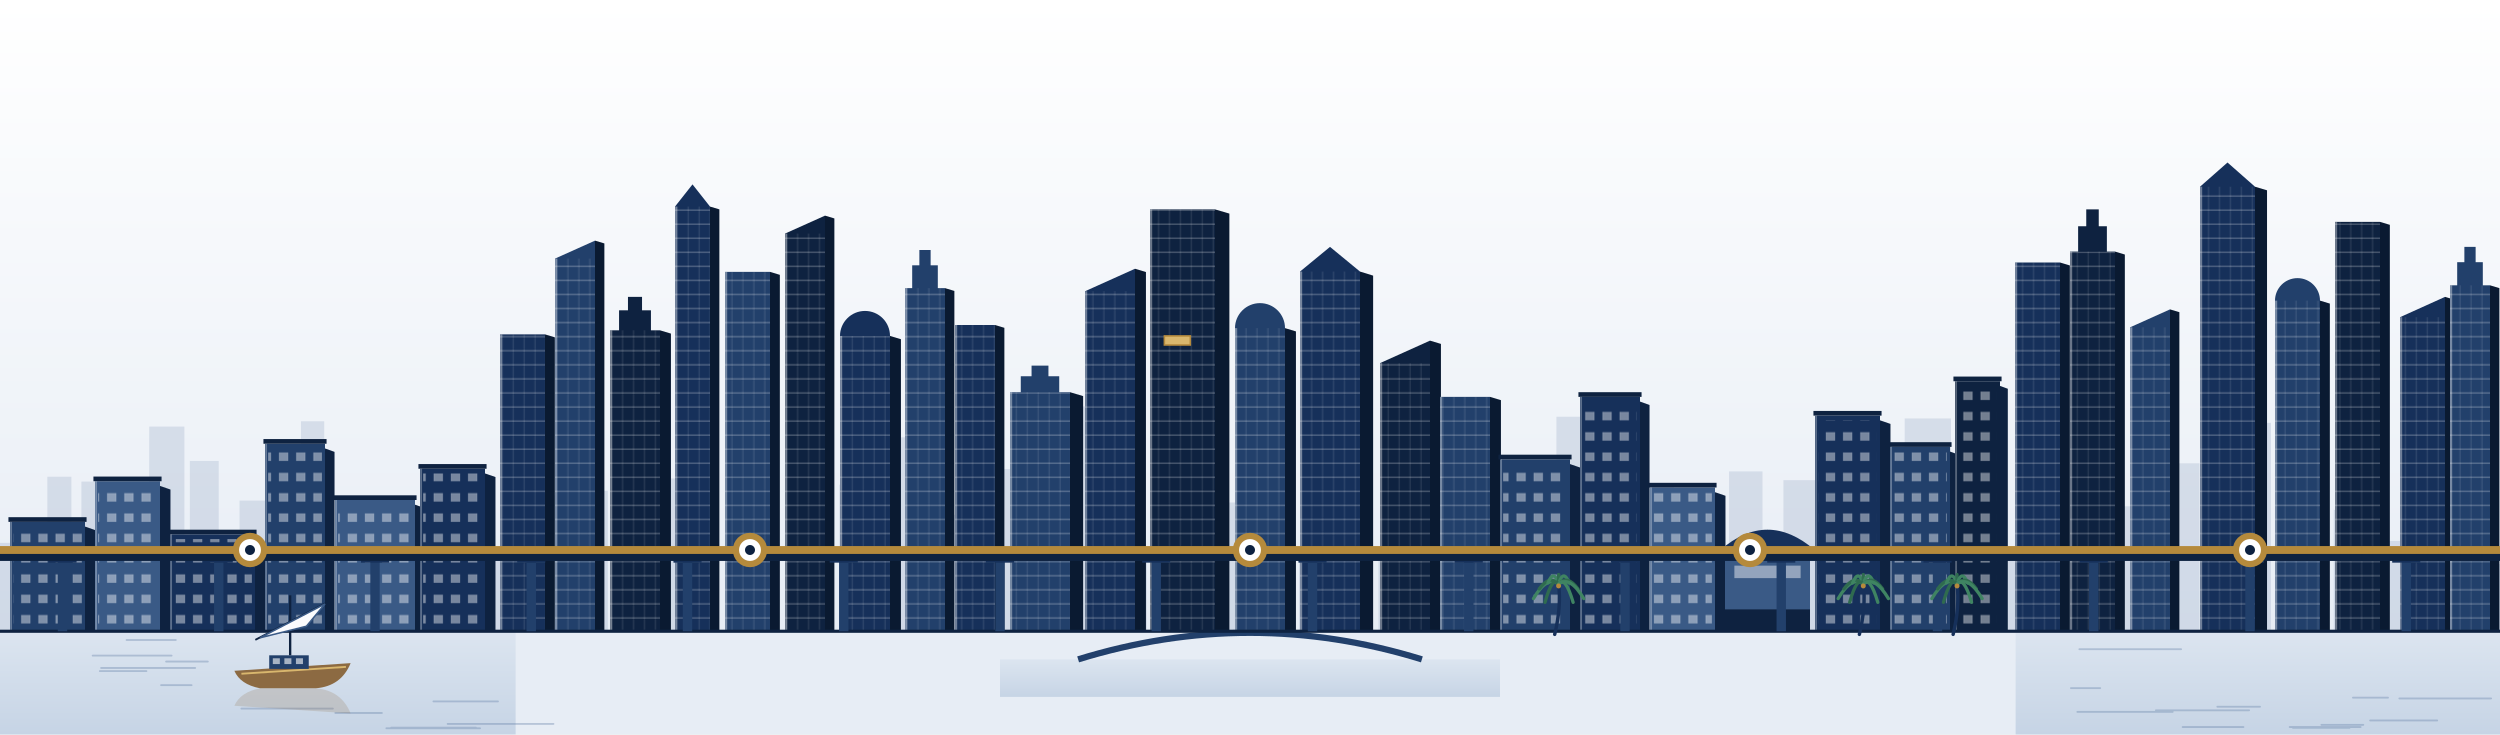
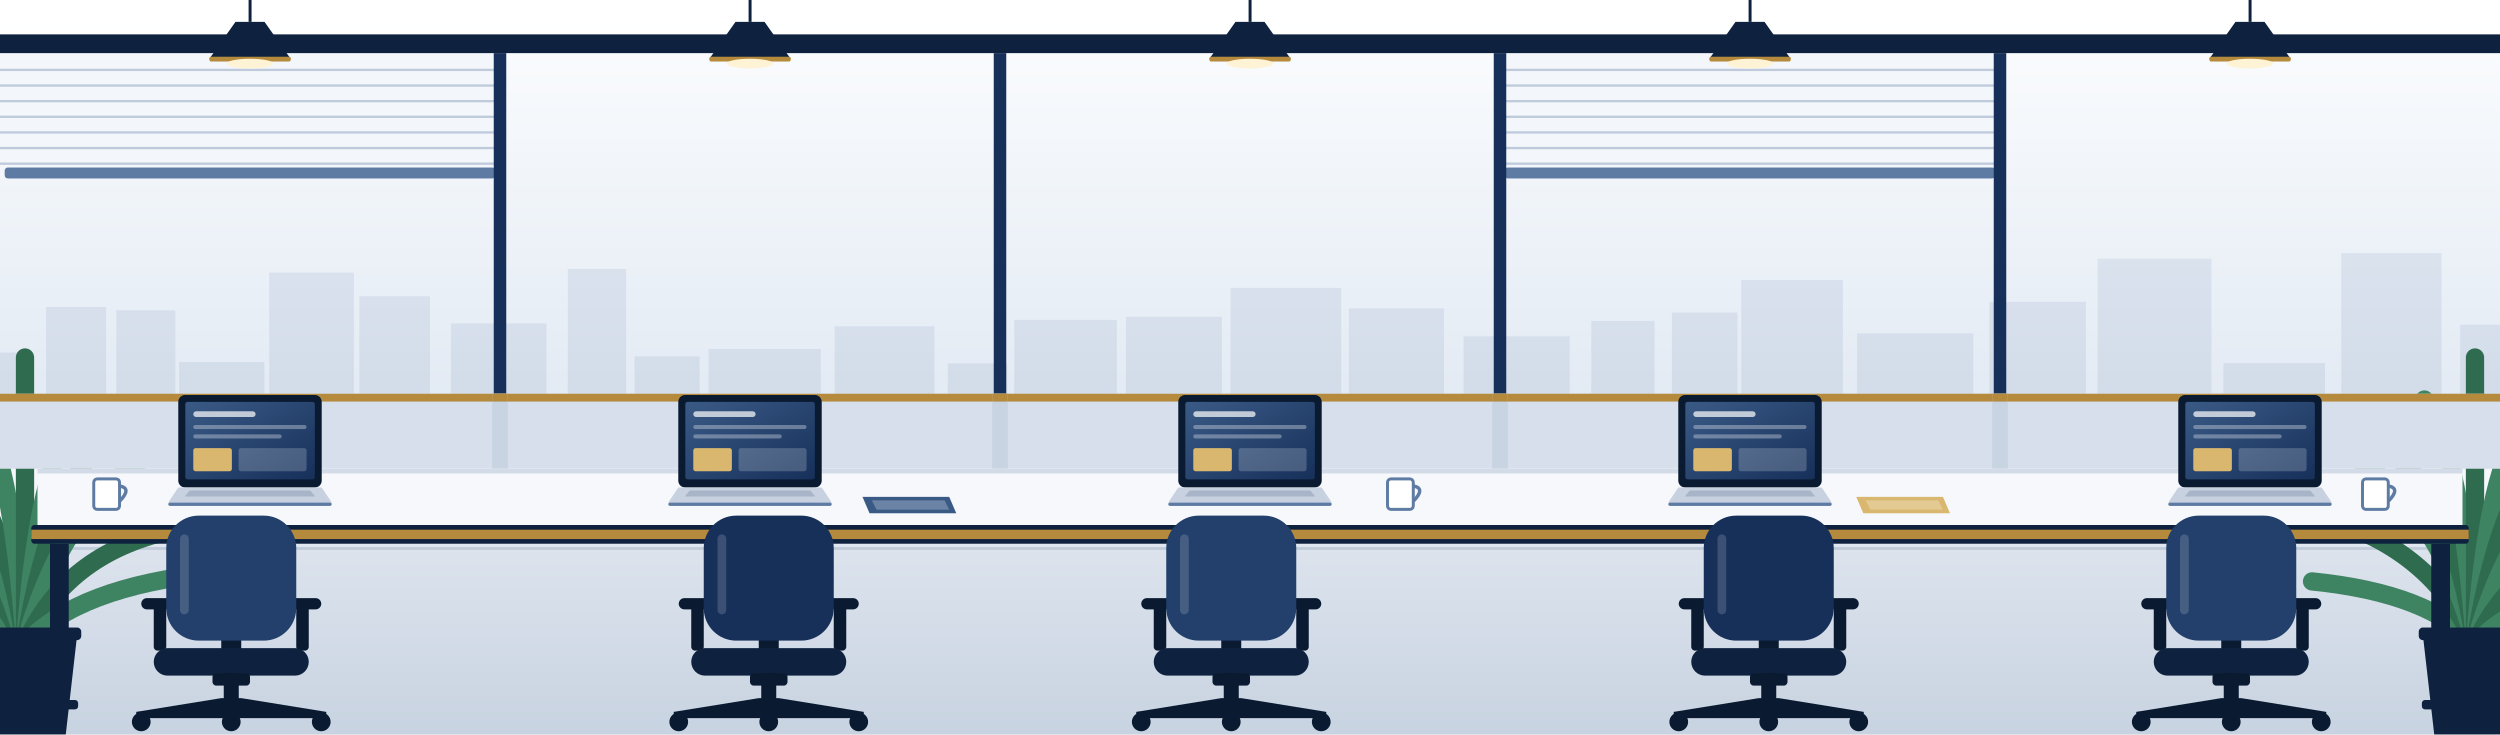
- <svg xmlns="http://www.w3.org/2000/svg" class="panorama" viewBox="0 0 1600 470" preserveAspectRatio="xMidYMax slice" aria-hidden="true" focusable="false">
+ <svg xmlns="http://www.w3.org/2000/svg" class="panorama" viewBox="0 0 1600 470" preserveAspectRatio="xMidYMax slice">
  <defs>
-     <linearGradient id="sky" x1="0" y1="0" x2="0" y2="1">
+     <linearGradient id="h-wall" x1="0" y1="0" x2="0" y2="1">
      <stop offset="0" stop-color="#FFFFFF" />
-       <stop offset="1" stop-color="#E7EDF5" />
-     </linearGradient>
-     <linearGradient id="water" x1="0" y1="0" x2="0" y2="1">
-       <stop offset="0" stop-color="#DCE5F0" />
-       <stop offset="1" stop-color="#C6D4E5" />
-     </linearGradient>
-     <pattern id="glass" width="7" height="9" patternUnits="userSpaceOnUse">
-       <path d="M0 8.5H7" stroke="#fff" stroke-opacity=".22" stroke-width="1" />
-       <path d="M6.5 0V9" stroke="#fff" stroke-opacity=".09" stroke-width="1" />
-     </pattern>
-     <pattern id="punch" width="11" height="13" patternUnits="userSpaceOnUse">
-       <rect x="2.5" y="3.6" width="6" height="5.4" fill="#fff" fill-opacity=".42" />
-     </pattern>
+       <stop offset="1" stop-color="#F3F6FA" />
+     </linearGradient>
+     <linearGradient id="h-floor" x1="0" y1="0" x2="0" y2="1">
+       <stop offset="0" stop-color="#DCE3ED" />
+       <stop offset="1" stop-color="#C8D3E1" />
+     </linearGradient>
+     <linearGradient id="h-glass" x1="0" y1="0" x2="0" y2="1">
+       <stop offset="0" stop-color="#F9FBFD" />
+       <stop offset="1" stop-color="#E1E9F3" />
+     </linearGradient>
+     <linearGradient id="h-disp" x1="0" y1="0" x2="1" y2="1">
+       <stop offset="0" stop-color="#3A5A86" />
+       <stop offset="1" stop-color="#16305A" />
+     </linearGradient>
+     <clipPath id="h-win1">
+       <rect x="0" y="34" width="1600" height="236" />
+     </clipPath>
  </defs>
-   <rect width="1600" height="404" fill="url(#sky)" />
-   <path d="M0,404V347.4h20.5V404ZM30.3,404V305.1h15.4V404ZM52.1,404V308.2h15.2V404ZM69.7,404V356.3h22.7V404ZM95.5,404V273h22.5V404ZM121.5,404V295h18.5V404ZM153.3,404V320.4h25.5V404ZM192.6,404V269.6h14.9V404ZM213,404V351h16.9V404ZM235.6,404V344.1h30.3V404ZM274.9,404V323h26.8V404ZM310.2,404V357.4h15.3V404ZM329.9,404V317h27.6V404ZM363.3,404V314.1h25.7V404ZM394.6,404V287.1h29.9V404ZM429.4,404V306.2h25.5V404ZM467.4,404V332.3h28.6V404ZM509.8,404V318h16.4V404ZM537.2,404V310.2h17V404ZM556.7,404V279.9h27.4V404ZM593,404V329.5h31.5V404ZM634.8,404V300.2h25.9V404ZM668.2,404V260.1h30.8V404ZM706.7,404V357.3h27.3V404ZM744.4,404V254.8h26.9V404ZM783.2,404V321.6h19.7V404ZM812.9,404V313.2h14.5V404ZM831.4,404V357.5h16.3V404ZM858.9,404V336.8h16.6V404ZM882.2,404V355.1h31.4V404ZM921,404V266.8h25V404ZM957.9,404V333.4h31.3V404ZM996.1,404V266.7h21.2V404ZM1030.8,404V344.6h17V404ZM1052.6,404V310.7h18.7V404ZM1080.3,404V363.5h19.3V404ZM1106.6,404V301.7h21.4V404ZM1141.4,404V307.3h27.8V404ZM1178.6,404V358.1h27.5V404ZM1219,404V267.8h29.6V404ZM1260.1,404V320.1h21.8V404ZM1285.2,404V357.2h26.7V404ZM1314.7,404V346.1h18.2V404ZM1339,404V364h15.1V404ZM1357.8,404V324h16V404ZM1376.2,404V296.5h31.5V404ZM1411.5,404V325.8h19V404ZM1436.9,404V270.6h16.5V404ZM1467.2,404V310.8h23.3V404ZM1493.6,404V326.3h16V404ZM1514.8,404V346.2h30.6V404ZM1547.7,404V305.9h33V404ZM1584.4,404V361h24.9V404Z" fill="#93A7C3" fill-opacity="0.28" />
-   <path d="M54.4,337 L62.1,339.7 L62.1,404 L54.4,404 Z" fill="#0E2240" />
-   <rect x="6.4" y="334" width="48" height="70" fill="#22406B" />
-   <rect x="5.4" y="331" width="50" height="3" fill="#0E2240" />
-   <rect x="8.4" y="337" width="44" height="64" fill="url(#punch)" />
-   <path d="M7.1,334V404" stroke="#fff" stroke-opacity=".3" stroke-width="1.2" />
-   <path d="M102.4,311 L109.1,313.3 L109.1,404 L102.4,404 Z" fill="#0E2240" />
-   <rect x="60.8" y="308" width="41.6" height="96" fill="#3A5A86" />
-   <rect x="59.8" y="305" width="43.6" height="3" fill="#0E2240" />
-   <rect x="62.8" y="311" width="37.6" height="90" fill="url(#punch)" />
-   <path d="M61.5,308V404" stroke="#fff" stroke-opacity=".3" stroke-width="1.2" />
-   <path d="M163.2,345 L171.9,348 L171.9,404 L163.2,404 Z" fill="#0E2240" />
-   <rect x="108.8" y="342" width="54.4" height="62" fill="#16305A" />
-   <rect x="107.8" y="339" width="56.4" height="3" fill="#0E2240" />
-   <rect x="110.8" y="345" width="50.4" height="56" fill="url(#punch)" />
-   <path d="M109.5,342V404" stroke="#fff" stroke-opacity=".3" stroke-width="1.2" />
-   <path d="M208,287 L214.1,289.2 L214.1,404 L208,404 Z" fill="#0E2240" />
-   <rect x="169.6" y="284" width="38.4" height="120" fill="#22406B" />
-   <rect x="168.6" y="281" width="40.4" height="3" fill="#0E2240" />
-   <rect x="171.6" y="287" width="34.4" height="114" fill="url(#punch)" />
-   <path d="M170.3,284V404" stroke="#fff" stroke-opacity=".3" stroke-width="1.2" />
-   <path d="M265.6,323 L273.8,325.9 L273.8,404 L265.6,404 Z" fill="#0E2240" />
-   <rect x="214.4" y="320" width="51.2" height="84" fill="#3A5A86" />
-   <rect x="213.4" y="317" width="53.2" height="3" fill="#0E2240" />
-   <rect x="216.4" y="323" width="47.2" height="78" fill="url(#punch)" />
-   <path d="M215.1,320V404" stroke="#fff" stroke-opacity=".3" stroke-width="1.2" />
-   <path d="M310.4,303 L317.1,305.3 L317.1,404 L310.4,404 Z" fill="#0E2240" />
-   <rect x="268.8" y="300" width="41.6" height="104" fill="#16305A" />
-   <rect x="267.8" y="297" width="43.6" height="3" fill="#0E2240" />
-   <rect x="270.8" y="303" width="37.6" height="98" fill="url(#punch)" />
-   <path d="M269.5,300V404" stroke="#fff" stroke-opacity=".3" stroke-width="1.2" />
-   <path d="M348.8,214 L355.1,215.9 L355.1,404 L348.8,404 Z" fill="#0A1A31" />
-   <path d="M320,214 H348.8 V404 H320 Z" fill="#16305A" />
-   <rect x="320" y="214" width="28.8" height="190" fill="url(#glass)" />
-   <path d="M320.7,214V404" stroke="#fff" stroke-opacity=".38" stroke-width="1.4" />
-   <path d="M380.8,154 L386.8,155.8 L386.8,404 L380.8,404 Z" fill="#0A1A31" />
-   <path d="M355.2,165.5 L380.8,154 L380.8,404 L355.2,404 Z" fill="#22406B" />
-   <rect x="355.2" y="165.5" width="25.6" height="238.5" fill="url(#glass)" />
-   <path d="M355.9,165.5V404" stroke="#fff" stroke-opacity=".38" stroke-width="1.4" />
-   <path d="M422.4,211.4 L429.4,213.5 L429.4,404 L422.4,404 Z" fill="#0A1A31" />
-   <path d="M390.4,211.4 H396.2 V198.6 H401.9 V190 H410.9 V198.6 H416.6 V211.4 H422.4 V404 H390.4 Z" fill="#0E2240" />
-   <rect x="390.4" y="211.4" width="32" height="192.6" fill="url(#glass)" />
-   <path d="M391.1,211.4V404" stroke="#fff" stroke-opacity=".38" stroke-width="1.4" />
-   <path d="M454.4,132.2 L460.4,134 L460.4,404 L454.4,404 Z" fill="#0A1A31" />
-   <path d="M432,132.2 L443.2,118 L454.4,132.2 L454.4,404 L432,404 Z" fill="#16305A" />
-   <rect x="432" y="132.2" width="22.4" height="271.8" fill="url(#glass)" />
-   <path d="M432.7,132.2V404" stroke="#fff" stroke-opacity=".38" stroke-width="1.4" />
-   <path d="M492.8,174 L499.1,175.9 L499.1,404 L492.8,404 Z" fill="#0A1A31" />
-   <path d="M464,174 H492.8 V404 H464 Z" fill="#22406B" />
-   <rect x="464" y="174" width="28.8" height="230" fill="url(#glass)" />
-   <path d="M464.7,174V404" stroke="#fff" stroke-opacity=".38" stroke-width="1.4" />
-   <path d="M528,138 L534,139.8 L534,404 L528,404 Z" fill="#0A1A31" />
-   <path d="M502.4,149.5 L528,138 L528,404 L502.4,404 Z" fill="#0E2240" />
-   <rect x="502.4" y="149.5" width="25.6" height="254.5" fill="url(#glass)" />
-   <path d="M503.1,149.5V404" stroke="#fff" stroke-opacity=".38" stroke-width="1.4" />
-   <path d="M569.6,215 L576.6,217.1 L576.6,404 L569.6,404 Z" fill="#0A1A31" />
-   <path d="M537.6,404 L537.6,215 A16,16 0 0 1 569.6,215 L569.6,404 Z" fill="#16305A" />
-   <rect x="537.6" y="215" width="32" height="189" fill="url(#glass)" />
-   <path d="M538.3,215V404" stroke="#fff" stroke-opacity=".38" stroke-width="1.4" />
-   <path d="M604.8,184.4 L610.8,186.2 L610.8,404 L604.8,404 Z" fill="#0A1A31" />
-   <path d="M579.2,184.4 H583.8 V169.8 H588.4 V160 H595.6 V169.8 H600.2 V184.4 H604.8 V404 H579.2 Z" fill="#22406B" />
-   <rect x="579.2" y="184.4" width="25.6" height="219.6" fill="url(#glass)" />
-   <path d="M579.9,184.4V404" stroke="#fff" stroke-opacity=".38" stroke-width="1.4" />
-   <path d="M636.8,208 L642.8,209.8 L642.8,404 L636.8,404 Z" fill="#0A1A31" />
-   <path d="M611.2,208 H636.8 V404 H611.2 Z" fill="#16305A" />
-   <rect x="611.2" y="208" width="25.6" height="196" fill="url(#glass)" />
-   <path d="M611.9,208V404" stroke="#fff" stroke-opacity=".38" stroke-width="1.4" />
-   <path d="M684.8,251 L693.2,253.5 L693.2,404 L684.8,404 Z" fill="#0A1A31" />
-   <path d="M646.4,251 H653.3 V240.8 H660.2 V234 H671 V240.8 H677.9 V251 H684.8 V404 H646.4 Z" fill="#22406B" />
-   <rect x="646.4" y="251" width="38.4" height="153" fill="url(#glass)" />
-   <path d="M647.1,251V404" stroke="#fff" stroke-opacity=".38" stroke-width="1.4" />
-   <path d="M726.4,172 L733.4,174.1 L733.4,404 L726.4,404 Z" fill="#0A1A31" />
-   <path d="M694.4,186.4 L726.4,172 L726.4,404 L694.4,404 Z" fill="#16305A" />
-   <rect x="694.4" y="186.4" width="32" height="217.6" fill="url(#glass)" />
-   <path d="M695.1,186.4V404" stroke="#fff" stroke-opacity=".38" stroke-width="1.4" />
-   <path d="M777.6,134 L786.8,136.7 L786.8,404 L777.6,404 Z" fill="#0A1A31" />
-   <path d="M736,134 H777.6 V404 H736 Z" fill="#0E2240" />
-   <rect x="736" y="134" width="41.6" height="270" fill="url(#glass)" />
-   <path d="M736.7,134V404" stroke="#fff" stroke-opacity=".38" stroke-width="1.4" />
-   <rect x="745.2" y="215" width="16.6" height="5.8" fill="#D9B76E" stroke="#B58A3C" stroke-width="1" />
-   <path d="M822.4,210 L829.4,212.1 L829.4,404 L822.4,404 Z" fill="#0A1A31" />
-   <path d="M790.4,404 L790.4,210 A16,16 0 0 1 822.4,210 L822.4,404 Z" fill="#22406B" />
-   <rect x="790.4" y="210" width="32" height="194" fill="url(#glass)" />
-   <path d="M791.1,210V404" stroke="#fff" stroke-opacity=".38" stroke-width="1.4" />
-   <path d="M870.4,173.8 L878.8,176.4 L878.8,404 L870.4,404 Z" fill="#0A1A31" />
-   <path d="M832,173.8 L851.2,158 L870.4,173.8 L870.4,404 L832,404 Z" fill="#16305A" />
-   <rect x="832" y="173.8" width="38.4" height="230.2" fill="url(#glass)" />
-   <path d="M832.7,173.8V404" stroke="#fff" stroke-opacity=".38" stroke-width="1.4" />
-   <path d="M915.2,218 L922.2,220.1 L922.2,404 L915.2,404 Z" fill="#0A1A31" />
-   <path d="M883.2,232.4 L915.2,218 L915.2,404 L883.2,404 Z" fill="#0E2240" />
-   <rect x="883.2" y="232.4" width="32" height="171.6" fill="url(#glass)" />
-   <path d="M883.9,232.4V404" stroke="#fff" stroke-opacity=".38" stroke-width="1.4" />
-   <path d="M953.6,254 L960.6,256.1 L960.6,404 L953.6,404 Z" fill="#0A1A31" />
-   <path d="M921.6,254 H953.6 V404 H921.6 Z" fill="#22406B" />
-   <rect x="921.6" y="254" width="32" height="150" fill="url(#glass)" />
-   <path d="M922.3,254V404" stroke="#fff" stroke-opacity=".38" stroke-width="1.4" />
-   <path d="M1004.8,297 L1012,299.5 L1012,404 L1004.8,404 Z" fill="#0E2240" />
-   <rect x="960" y="294" width="44.8" height="110" fill="#22406B" />
-   <rect x="959" y="291" width="46.8" height="3" fill="#0E2240" />
-   <rect x="962" y="297" width="40.8" height="104" fill="url(#punch)" />
-   <path d="M960.7,294V404" stroke="#fff" stroke-opacity=".3" stroke-width="1.2" />
-   <path d="M1049.6,257 L1055.7,259.2 L1055.7,404 L1049.6,404 Z" fill="#0E2240" />
-   <rect x="1011.2" y="254" width="38.4" height="150" fill="#16305A" />
-   <rect x="1010.2" y="251" width="40.4" height="3" fill="#0E2240" />
-   <rect x="1013.2" y="257" width="34.4" height="144" fill="url(#punch)" />
-   <path d="M1011.9,254V404" stroke="#fff" stroke-opacity=".3" stroke-width="1.2" />
-   <path d="M1097.6,315 L1104.3,317.3 L1104.3,404 L1097.6,404 Z" fill="#0E2240" />
-   <rect x="1056" y="312" width="41.6" height="92" fill="#3A5A86" />
-   <rect x="1055" y="309" width="43.6" height="3" fill="#0E2240" />
-   <rect x="1058" y="315" width="37.6" height="86" fill="url(#punch)" />
-   <path d="M1056.7,312V404" stroke="#fff" stroke-opacity=".3" stroke-width="1.2" />
-   <path d="M1203.2,269 L1209.9,271.3 L1209.9,404 L1203.2,404 Z" fill="#0E2240" />
-   <rect x="1161.6" y="266" width="41.6" height="138" fill="#16305A" />
-   <rect x="1160.6" y="263" width="43.6" height="3" fill="#0E2240" />
-   <rect x="1163.6" y="269" width="37.6" height="132" fill="url(#punch)" />
-   <path d="M1162.3,266V404" stroke="#fff" stroke-opacity=".3" stroke-width="1.2" />
-   <path d="M1248,289 L1254.1,291.2 L1254.1,404 L1248,404 Z" fill="#0E2240" />
-   <rect x="1209.6" y="286" width="38.4" height="118" fill="#22406B" />
-   <rect x="1208.6" y="283" width="40.4" height="3" fill="#0E2240" />
-   <rect x="1211.6" y="289" width="34.4" height="112" fill="url(#punch)" />
-   <path d="M1210.3,286V404" stroke="#fff" stroke-opacity=".3" stroke-width="1.2" />
-   <path d="M1280,247 L1285,248.8 L1285,404 L1280,404 Z" fill="#0E2240" />
-   <rect x="1251.2" y="244" width="28.8" height="160" fill="#0E2240" />
-   <rect x="1250.2" y="241" width="30.8" height="3" fill="#0E2240" />
-   <rect x="1253.2" y="247" width="24.8" height="154" fill="url(#punch)" />
-   <path d="M1251.9,244V404" stroke="#fff" stroke-opacity=".3" stroke-width="1.2" />
-   <rect x="1104" y="352" width="54.4" height="52" fill="#3A5A86" />
-   <path d="M1101,352 Q1131.2,326 1161.4,352 Z" fill="#16305A" />
-   <rect x="1110" y="362" width="42.4" height="8" fill="#fff" fill-opacity=".45" />
-   <rect x="1104" y="390" width="54.4" height="14" fill="#0E2240" />
-   <path d="M1318.4,168 L1324.7,169.9 L1324.7,404 L1318.4,404 Z" fill="#0A1A31" />
-   <path d="M1289.6,168 H1318.4 V404 H1289.6 Z" fill="#16305A" />
-   <rect x="1289.6" y="168" width="28.8" height="236" fill="url(#glass)" />
-   <path d="M1290.3,168V404" stroke="#fff" stroke-opacity=".38" stroke-width="1.4" />
-   <path d="M1353.6,161 L1359.9,162.9 L1359.9,404 L1353.6,404 Z" fill="#0A1A31" />
-   <path d="M1324.8,161 H1330 V144.8 H1335.2 V134 H1343.2 V144.8 H1348.4 V161 H1353.6 V404 H1324.8 Z" fill="#0E2240" />
-   <rect x="1324.8" y="161" width="28.8" height="243" fill="url(#glass)" />
-   <path d="M1325.5,161V404" stroke="#fff" stroke-opacity=".38" stroke-width="1.4" />
-   <path d="M1388.8,198 L1394.8,199.8 L1394.8,404 L1388.8,404 Z" fill="#0A1A31" />
-   <path d="M1363.2,209.5 L1388.8,198 L1388.8,404 L1363.2,404 Z" fill="#22406B" />
-   <rect x="1363.2" y="209.5" width="25.6" height="194.5" fill="url(#glass)" />
-   <path d="M1363.9,209.5V404" stroke="#fff" stroke-opacity=".38" stroke-width="1.4" />
-   <path d="M1443.2,119.5 L1450.9,121.8 L1450.9,404 L1443.2,404 Z" fill="#0A1A31" />
-   <path d="M1408,119.5 L1425.6,104 L1443.2,119.5 L1443.2,404 L1408,404 Z" fill="#16305A" />
-   <rect x="1408" y="119.5" width="35.2" height="284.5" fill="url(#glass)" />
-   <path d="M1408.7,119.5V404" stroke="#fff" stroke-opacity=".38" stroke-width="1.4" />
-   <path d="M1484.8,192.4 L1491.1,194.3 L1491.1,404 L1484.8,404 Z" fill="#0A1A31" />
-   <path d="M1456,404 L1456,192.4 A14.4,14.4 0 0 1 1484.8,192.4 L1484.8,404 Z" fill="#22406B" />
-   <rect x="1456" y="192.4" width="28.8" height="211.6" fill="url(#glass)" />
-   <path d="M1456.7,192.4V404" stroke="#fff" stroke-opacity=".38" stroke-width="1.4" />
-   <path d="M1523.2,142 L1529.5,143.9 L1529.5,404 L1523.2,404 Z" fill="#0A1A31" />
-   <path d="M1494.4,142 H1523.2 V404 H1494.4 Z" fill="#0E2240" />
-   <rect x="1494.4" y="142" width="28.8" height="262" fill="url(#glass)" />
-   <path d="M1495.1,142V404" stroke="#fff" stroke-opacity=".38" stroke-width="1.4" />
-   <path d="M1564.8,190 L1571.1,191.9 L1571.1,404 L1564.8,404 Z" fill="#0A1A31" />
-   <path d="M1536,203 L1564.8,190 L1564.8,404 L1536,404 Z" fill="#16305A" />
-   <rect x="1536" y="203" width="28.8" height="201" fill="url(#glass)" />
-   <path d="M1536.7,203V404" stroke="#fff" stroke-opacity=".38" stroke-width="1.4" />
-   <path d="M1593.6,182.6 L1599.6,184.4 L1599.6,404 L1593.6,404 Z" fill="#0A1A31" />
-   <path d="M1568,182.6 H1572.6 V167.8 H1577.2 V158 H1584.4 V167.8 H1589 V182.6 H1593.6 V404 H1568 Z" fill="#22406B" />
-   <rect x="1568" y="182.6" width="25.6" height="221.4" fill="url(#glass)" />
-   <path d="M1568.7,182.6V404" stroke="#fff" stroke-opacity=".38" stroke-width="1.4" />
-   <rect x="0" y="404" width="1600" height="66" fill="#E7EDF5" />
-   <rect x="0" y="404" width="330" height="66" fill="url(#water)" />
-   <path d="M250.4,465.7h54.2M106.3,423.4h26.7M154.5,453.5h58.5M64.7,427.5h60.2M247.3,466.1h59.9M214.6,456.3h29.8M103.1,438.5h19.5M81,409.6h31.5M277.4,448.9h41.3M286.5,463.3h67.7M63.9,429.5h29.8M59.3,419.6h50.5" stroke="#5E7BA3" stroke-opacity="0.35" stroke-width="1.2" stroke-linecap="round" />
-   <rect x="640" y="422" width="320" height="24" fill="url(#water)" />
-   <path d="M690,422 Q800,388 910,422" stroke="#22406B" stroke-width="4" fill="none" />
-   <rect x="1290" y="404" width="310" height="66" fill="url(#water)" />
-   <path d="M1516.9,461.1h42.9M1505.9,446.5h22.4M1535.6,447h58.7M1419.1,452.3h27.3M1379.8,454.6h59.6M1396.9,465.3h38.9M1485.7,463.9h26.8M1330.8,415.5h65.1M1329.5,455.6h61M1467.5,465.8h36.2M1325.4,440.4h18.7M1465.4,465.3h45.4" stroke="#5E7BA3" stroke-opacity="0.35" stroke-width="1.2" stroke-linecap="round" />
-   <path d="M0,404H1600" stroke="#0E2240" stroke-width="2" />
-   <path d="M40,358V404M140,358V404M240,358V404M340,358V404M440,358V404M540,358V404M640,358V404M740,358V404M840,358V404M940,358V404M1040,358V404M1140,358V404M1240,358V404M1340,358V404M1440,358V404M1540,358V404" stroke="#22406B" stroke-width="6" />
-   <path d="M31,358h18M131,358h18M231,358h18M331,358h18M431,358h18M531,358h18M631,358h18M731,358h18M831,358h18M931,358h18M1031,358h18M1131,358h18M1231,358h18M1331,358h18M1431,358h18M1531,358h18" stroke="#16305A" stroke-width="4.2" />
-   <rect x="-10" y="353" width="1620" height="6" fill="#0E2240" />
-   <path class="line-path" d="M-10,352H1610" stroke="#B58A3C" stroke-width="5" stroke-linecap="round" fill="none" />
+   <rect x="0" y="0" width="1600" height="350" fill="url(#h-wall)" />
+   <rect x="0" y="350" width="1600" height="120" fill="url(#h-floor)" />
+   <rect x="0" y="338" width="1600" height="12" fill="#E0E7F0" />
+   <rect x="0" y="350" width="1600" height="2" fill="#C2CDDB" />
+   <rect x="0" y="34" width="1600" height="236" fill="url(#h-glass)" />
+   <g clip-path="url(#h-win1)">
+     <path d="M-30,270V225.6h49.7V270ZM29.5,270V196.5h38.4V270ZM74.4,270V198.6h37.8V270ZM114.6,270V231.7h54.6V270ZM172.3,270V174.5h54.2V270ZM230,270V189.6h45.2V270ZM288.6,270V207h61.1V270ZM363.4,270V172.1h37.3V270ZM406.1,270V228.1h41.7V270ZM453.5,270V223.3h71.8V270ZM534.2,270V208.8h63.8V270ZM606.6,270V232.5h38V270ZM649.1,270V204.7h65.7V270ZM720.6,270V202.7h61.4V270ZM787.6,270V184.2h70.8V270ZM863.3,270V197.3h60.9V270ZM936.7,270V215.2h67.9V270ZM1018.4,270V205.4h40.5V270ZM1070,270V200h42V270ZM1114.4,270V179.2h65.1V270ZM1188.5,270V213.3h74.4V270ZM1273.2,270V193.2h61.8V270ZM1342.5,270V165.6h72.8V270ZM1423,270V232.4h65V270ZM1498.4,270V162h64.2V270ZM1574.5,270V207.8h47.9V270Z" fill="#93A7C3" fill-opacity="0.2" />
+   </g>
+   <rect x="0" y="34" width="320" height="80.2" fill="#F3F6FA" />
+   <rect x="0" y="44" width="320" height="1.5" fill="#93A7C3" fill-opacity=".55" />
+   <rect x="0" y="54" width="320" height="1.5" fill="#93A7C3" fill-opacity=".55" />
+   <rect x="0" y="64" width="320" height="1.5" fill="#93A7C3" fill-opacity=".55" />
+   <rect x="0" y="74" width="320" height="1.5" fill="#93A7C3" fill-opacity=".55" />
+   <rect x="0" y="84" width="320" height="1.5" fill="#93A7C3" fill-opacity=".55" />
+   <rect x="0" y="94" width="320" height="1.5" fill="#93A7C3" fill-opacity=".55" />
+   <rect x="0" y="104" width="320" height="1.5" fill="#93A7C3" fill-opacity=".55" />
+   <rect x="3" y="107.2" width="314" height="7" rx="2" fill="#5E7BA3" />
+   <rect x="960" y="34" width="320" height="80.2" fill="#F3F6FA" />
+   <rect x="960" y="44" width="320" height="1.5" fill="#93A7C3" fill-opacity=".55" />
+   <rect x="960" y="54" width="320" height="1.5" fill="#93A7C3" fill-opacity=".55" />
+   <rect x="960" y="64" width="320" height="1.5" fill="#93A7C3" fill-opacity=".55" />
+   <rect x="960" y="74" width="320" height="1.5" fill="#93A7C3" fill-opacity=".55" />
+   <rect x="960" y="84" width="320" height="1.5" fill="#93A7C3" fill-opacity=".55" />
+   <rect x="960" y="94" width="320" height="1.5" fill="#93A7C3" fill-opacity=".55" />
+   <rect x="960" y="104" width="320" height="1.5" fill="#93A7C3" fill-opacity=".55" />
+   <rect x="963" y="107.2" width="314" height="7" rx="2" fill="#5E7BA3" />
+   <rect x="316" y="34" width="8" height="236" fill="#16305A" />
+   <rect x="636" y="34" width="8" height="236" fill="#16305A" />
+   <rect x="956" y="34" width="8" height="236" fill="#16305A" />
+   <rect x="1276" y="34" width="8" height="236" fill="#16305A" />
+   <rect x="-6" y="28" width="1612" height="248" fill="none" stroke="#0E2240" stroke-width="12" />
+   <rect x="159.1" y="0" width="1.9" height="14" fill="#0E2240" />
+   <polygon points="150.7,14 169.3,14 186,37.6 134,37.6" fill="#0E2240" />
+   <rect x="134" y="36.3" width="52.1" height="3.1" rx="1.2" fill="#B58A3C" />
+   <ellipse cx="160" cy="40.7" rx="14.9" ry="3.1" fill="#FFF3D6" />
+   <rect x="479.1" y="0" width="1.9" height="14" fill="#0E2240" />
+   <polygon points="470.7,14 489.3,14 506,37.6 454,37.6" fill="#0E2240" />
+   <rect x="454" y="36.3" width="52.1" height="3.1" rx="1.2" fill="#B58A3C" />
+   <ellipse cx="480" cy="40.7" rx="14.9" ry="3.1" fill="#FFF3D6" />
+   <rect x="799.1" y="0" width="1.9" height="14" fill="#0E2240" />
+   <polygon points="790.7,14 809.3,14 826,37.6 774,37.6" fill="#0E2240" />
+   <rect x="774" y="36.3" width="52.1" height="3.1" rx="1.2" fill="#B58A3C" />
+   <ellipse cx="800" cy="40.7" rx="14.9" ry="3.1" fill="#FFF3D6" />
+   <rect x="1119.1" y="0" width="1.9" height="14" fill="#0E2240" />
+   <polygon points="1110.7,14 1129.3,14 1146,37.6 1094,37.6" fill="#0E2240" />
+   <rect x="1094" y="36.3" width="52.1" height="3.1" rx="1.2" fill="#B58A3C" />
+   <ellipse cx="1120" cy="40.7" rx="14.9" ry="3.1" fill="#FFF3D6" />
+   <rect x="1439.1" y="0" width="1.9" height="14" fill="#0E2240" />
+   <polygon points="1430.7,14 1449.3,14 1466,37.6 1414,37.6" fill="#0E2240" />
+   <rect x="1414" y="36.3" width="52.1" height="3.1" rx="1.2" fill="#B58A3C" />
+   <ellipse cx="1440" cy="40.7" rx="14.9" ry="3.1" fill="#FFF3D6" />
+   <path d="M16,412.4 Q-12.7,379.7 -88.3,372.1" stroke="#3F8462" stroke-width="11.7" fill="none" stroke-linecap="round" />
+   <path d="M16,412.4 Q-13.8,345.9 -92.5,328.7" stroke="#2F6B4F" stroke-width="11.7" fill="none" stroke-linecap="round" />
+   <path d="M16,412.4 Q-11.7,308.7 -84.8,281" stroke="#3F8462" stroke-width="11.7" fill="none" stroke-linecap="round" />
+   <path d="M16,412.4 Q1.2,315.8 -38,290.1" stroke="#2F6B4F" stroke-width="11.7" fill="none" stroke-linecap="round" />
+   <path d="M16,412.4 Q7.1,289 -16.4,255.7" stroke="#3F8462" stroke-width="11.7" fill="none" stroke-linecap="round" />
+   <path d="M16,412.4 Q16,268 16,228.8" stroke="#2F6B4F" stroke-width="11.7" fill="none" stroke-linecap="round" />
+   <path d="M16,412.4 Q23.7,305.3 44,276.6" stroke="#3F8462" stroke-width="11.7" fill="none" stroke-linecap="round" />
+   <path d="M16,412.4 Q33.2,301.2 78.6,271.4" stroke="#2F6B4F" stroke-width="11.7" fill="none" stroke-linecap="round" />
+   <path d="M16,412.4 Q43.7,308.7 116.8,281" stroke="#3F8462" stroke-width="11.7" fill="none" stroke-linecap="round" />
+   <path d="M16,412.4 Q41.7,354.4 109.5,339.5" stroke="#2F6B4F" stroke-width="11.7" fill="none" stroke-linecap="round" />
+   <path d="M16,412.4 Q49.3,375.4 137,366.5" stroke="#3F8462" stroke-width="11.7" fill="none" stroke-linecap="round" />
+   <polygon points="-17.3,407 49.3,407 42.1,470 -10.1,470" fill="#0E2240" />
+   <rect x="-20" y="401.6" width="72" height="8.1" rx="2.7" fill="#0E2240" />
+   <path d="M1584,412.4 Q1555.3,379.7 1479.7,372.1" stroke="#3F8462" stroke-width="11.7" fill="none" stroke-linecap="round" />
+   <path d="M1584,412.4 Q1554.2,345.9 1475.5,328.7" stroke="#2F6B4F" stroke-width="11.7" fill="none" stroke-linecap="round" />
+   <path d="M1584,412.4 Q1556.3,308.7 1483.2,281" stroke="#3F8462" stroke-width="11.7" fill="none" stroke-linecap="round" />
+   <path d="M1584,412.4 Q1569.2,315.8 1530,290.1" stroke="#2F6B4F" stroke-width="11.7" fill="none" stroke-linecap="round" />
+   <path d="M1584,412.4 Q1575.1,289 1551.6,255.7" stroke="#3F8462" stroke-width="11.7" fill="none" stroke-linecap="round" />
+   <path d="M1584,412.4 Q1584,268 1584,228.8" stroke="#2F6B4F" stroke-width="11.7" fill="none" stroke-linecap="round" />
+   <path d="M1584,412.4 Q1591.7,305.3 1612,276.6" stroke="#3F8462" stroke-width="11.7" fill="none" stroke-linecap="round" />
+   <path d="M1584,412.4 Q1601.2,301.2 1646.6,271.4" stroke="#2F6B4F" stroke-width="11.7" fill="none" stroke-linecap="round" />
+   <path d="M1584,412.4 Q1611.7,308.7 1684.8,281" stroke="#3F8462" stroke-width="11.7" fill="none" stroke-linecap="round" />
+   <path d="M1584,412.4 Q1609.7,354.4 1677.5,339.5" stroke="#2F6B4F" stroke-width="11.7" fill="none" stroke-linecap="round" />
+   <path d="M1584,412.4 Q1617.3,375.4 1705,366.5" stroke="#3F8462" stroke-width="11.7" fill="none" stroke-linecap="round" />
+   <polygon points="1550.7,407 1617.3,407 1610.1,470 1557.9,470" fill="#0E2240" />
+   <rect x="1548" y="401.6" width="72" height="8.1" rx="2.7" fill="#0E2240" />
+   <rect x="0" y="252" width="1600" height="48" fill="#D6DFEB" />
+   <rect x="0" y="252" width="1600" height="5" fill="#B58A3C" />
+   <rect x="315" y="252" width="10" height="78" fill="#C9D4E3" />
+   <rect x="315" y="252" width="10" height="5" fill="#B58A3C" />
+   <rect x="635" y="252" width="10" height="78" fill="#C9D4E3" />
+   <rect x="635" y="252" width="10" height="5" fill="#B58A3C" />
+   <rect x="955" y="252" width="10" height="78" fill="#C9D4E3" />
+   <rect x="955" y="252" width="10" height="5" fill="#B58A3C" />
+   <rect x="1275" y="252" width="10" height="78" fill="#C9D4E3" />
+   <rect x="1275" y="252" width="10" height="5" fill="#B58A3C" />
+   <rect x="24" y="300" width="1552" height="36" fill="#F6F8FB" />
+   <rect x="24" y="300" width="1552" height="3" fill="#D2DBE7" />
+   <rect x="20" y="336" width="1560" height="12" rx="2" fill="#0E2240" />
+   <rect x="32" y="348" width="12" height="104" fill="#0E2240" />
+   <rect x="26" y="448" width="24" height="6" rx="2" fill="#0E2240" />
+   <rect x="1556" y="348" width="12" height="104" fill="#0E2240" />
+   <rect x="1550" y="448" width="24" height="6" rx="2" fill="#0E2240" />
+   <path class="line-path" d="M20,342H1580" stroke="#B58A3C" stroke-width="6" fill="none" />
  <g class="stop s1">
-     <circle cx="160" cy="352" r="9" fill="#fff" stroke="#B58A3C" stroke-width="4" />
-     <circle cx="160" cy="352" r="3.2" fill="#0E2240" />
-   </g>
+     <rect x="114.1" y="252.8" width="91.8" height="59.2" rx="4.4" fill="#0A1A31" />
+     <g class="screen">
+       <rect x="118.6" y="257.2" width="82.9" height="49.6" rx="1.5" fill="url(#h-disp)" />
+       <rect x="123.7" y="263.2" width="39.9" height="3.7" rx="1.9" fill="#FFFFFF" fill-opacity=".7" />
+       <rect x="123.7" y="272" width="72.5" height="2.6" rx="1.3" fill="#FFFFFF" fill-opacity=".32" />
+       <rect x="123.7" y="278" width="56.6" height="2.6" rx="1.3" fill="#FFFFFF" fill-opacity=".32" />
+       <rect x="123.7" y="286.8" width="24.7" height="14.8" rx="1.5" fill="#D9B76E" />
+       <rect x="152.7" y="286.8" width="43.5" height="14.8" rx="1.5" fill="#FFFFFF" fill-opacity=".2" />
+     </g>
+     <polygon points="114.1,312 205.9,312 212.3,321.6 107.7,321.6" fill="#C7D1DF" />
+     <polygon points="121.5,313.9 198.5,313.9 201.8,317.8 118.2,317.8" fill="#A8B5C8" />
+     <rect x="107.7" y="321.6" width="104.6" height="2.2" rx="1.1" fill="#5E7BA3" />
+   </g>
+   <rect x="60" y="306.5" width="16.5" height="19.5" rx="2.2" fill="#FFFFFF" stroke="#5E7BA3" stroke-width="1.9" />
+   <path d="M76.5,311 q8.2,1.5 0,9.8" stroke="#5E7BA3" stroke-width="2.2" fill="none" />
  <g class="stop s2">
-     <circle cx="480" cy="352" r="9" fill="#fff" stroke="#B58A3C" stroke-width="4" />
-     <circle cx="480" cy="352" r="3.2" fill="#0E2240" />
-   </g>
+     <rect x="434.1" y="252.8" width="91.8" height="59.2" rx="4.4" fill="#0A1A31" />
+     <g class="screen">
+       <rect x="438.6" y="257.2" width="82.9" height="49.6" rx="1.5" fill="url(#h-disp)" />
+       <rect x="443.7" y="263.2" width="39.9" height="3.7" rx="1.9" fill="#FFFFFF" fill-opacity=".7" />
+       <rect x="443.7" y="272" width="72.5" height="2.6" rx="1.3" fill="#FFFFFF" fill-opacity=".32" />
+       <rect x="443.7" y="278" width="56.6" height="2.6" rx="1.3" fill="#FFFFFF" fill-opacity=".32" />
+       <rect x="443.7" y="286.8" width="24.7" height="14.8" rx="1.5" fill="#D9B76E" />
+       <rect x="472.7" y="286.8" width="43.5" height="14.8" rx="1.5" fill="#FFFFFF" fill-opacity=".2" />
+     </g>
+     <polygon points="434.1,312 525.9,312 532.3,321.6 427.7,321.6" fill="#C7D1DF" />
+     <polygon points="441.5,313.9 518.5,313.9 521.8,317.8 438.2,317.8" fill="#A8B5C8" />
+     <rect x="427.7" y="321.6" width="104.6" height="2.2" rx="1.1" fill="#5E7BA3" />
+   </g>
+   <polygon points="552,318 607.5,318 612,328.5 556.5,328.5" fill="#3A5A86" />
+   <polygon points="558,320.2 604.5,320.2 607.5,326.2 561,326.2" fill="#FFFFFF" fill-opacity=".25" />
  <g class="stop s3">
-     <circle cx="800" cy="352" r="9" fill="#fff" stroke="#B58A3C" stroke-width="4" />
-     <circle cx="800" cy="352" r="3.2" fill="#0E2240" />
-   </g>
+     <rect x="754.1" y="252.8" width="91.8" height="59.2" rx="4.4" fill="#0A1A31" />
+     <g class="screen">
+       <rect x="758.6" y="257.2" width="82.9" height="49.6" rx="1.5" fill="url(#h-disp)" />
+       <rect x="763.7" y="263.2" width="39.9" height="3.7" rx="1.9" fill="#FFFFFF" fill-opacity=".7" />
+       <rect x="763.7" y="272" width="72.5" height="2.6" rx="1.3" fill="#FFFFFF" fill-opacity=".32" />
+       <rect x="763.7" y="278" width="56.6" height="2.6" rx="1.3" fill="#FFFFFF" fill-opacity=".32" />
+       <rect x="763.7" y="286.8" width="24.7" height="14.8" rx="1.5" fill="#D9B76E" />
+       <rect x="792.7" y="286.8" width="43.5" height="14.8" rx="1.5" fill="#FFFFFF" fill-opacity=".2" />
+     </g>
+     <polygon points="754.1,312 845.9,312 852.3,321.6 747.7,321.6" fill="#C7D1DF" />
+     <polygon points="761.5,313.9 838.5,313.9 841.8,317.8 758.2,317.8" fill="#A8B5C8" />
+     <rect x="747.7" y="321.6" width="104.6" height="2.2" rx="1.1" fill="#5E7BA3" />
+   </g>
+   <rect x="888" y="306.5" width="16.5" height="19.5" rx="2.2" fill="#FFFFFF" stroke="#5E7BA3" stroke-width="1.9" />
+   <path d="M904.5,311 q8.2,1.5 0,9.8" stroke="#5E7BA3" stroke-width="2.2" fill="none" />
  <g class="stop s4">
-     <circle cx="1120" cy="352" r="9" fill="#fff" stroke="#B58A3C" stroke-width="4" />
-     <circle cx="1120" cy="352" r="3.2" fill="#0E2240" />
-   </g>
+     <rect x="1074.1" y="252.8" width="91.8" height="59.2" rx="4.4" fill="#0A1A31" />
+     <g class="screen">
+       <rect x="1078.6" y="257.2" width="82.9" height="49.6" rx="1.5" fill="url(#h-disp)" />
+       <rect x="1083.7" y="263.2" width="39.9" height="3.7" rx="1.9" fill="#FFFFFF" fill-opacity=".7" />
+       <rect x="1083.7" y="272" width="72.5" height="2.6" rx="1.3" fill="#FFFFFF" fill-opacity=".32" />
+       <rect x="1083.7" y="278" width="56.6" height="2.6" rx="1.3" fill="#FFFFFF" fill-opacity=".32" />
+       <rect x="1083.7" y="286.8" width="24.7" height="14.8" rx="1.5" fill="#D9B76E" />
+       <rect x="1112.7" y="286.8" width="43.5" height="14.8" rx="1.5" fill="#FFFFFF" fill-opacity=".2" />
+     </g>
+     <polygon points="1074.1,312 1165.9,312 1172.3,321.6 1067.7,321.6" fill="#C7D1DF" />
+     <polygon points="1081.5,313.9 1158.5,313.9 1161.8,317.8 1078.2,317.8" fill="#A8B5C8" />
+     <rect x="1067.7" y="321.6" width="104.6" height="2.2" rx="1.1" fill="#5E7BA3" />
+   </g>
+   <polygon points="1188,318 1243.5,318 1248,328.5 1192.5,328.5" fill="#D9B76E" />
+   <polygon points="1194,320.2 1240.5,320.2 1243.5,326.2 1197,326.2" fill="#FFFFFF" fill-opacity=".25" />
  <g class="stop s5">
-     <circle cx="1440" cy="352" r="9" fill="#fff" stroke="#B58A3C" stroke-width="4" />
-     <circle cx="1440" cy="352" r="3.2" fill="#0E2240" />
-   </g>
-   <path d="M150,429.3 L224.4,424.4 Q218.4,439.2 202.1,440.5 L166.4,440.5 Q153.7,438 150,429.3 Z" fill="#8C6A42" opacity=".2" transform="translate(0,881) scale(1,-1)" />
-   <path d="M150,429.3 L224.4,424.4 Q218.4,439.2 202.1,440.5 L166.4,440.5 Q153.7,438 150,429.3 Z" fill="#8C6A42" />
-   <path d="M154.5,431.2 L221.4,426.8" stroke="#D9B76E" stroke-width="1.2" />
-   <rect x="172.3" y="419.4" width="25.3" height="8.7" fill="#22406B" />
-   <rect x="174.6" y="421.3" width="4.5" height="3.7" fill="#fff" fill-opacity=".6" />
-   <rect x="182" y="421.3" width="4.5" height="3.7" fill="#fff" fill-opacity=".6" />
-   <rect x="189.4" y="421.3" width="4.5" height="3.7" fill="#fff" fill-opacity=".6" />
-   <path d="M185.7,419.4V381" stroke="#0E2240" stroke-width="1.5" />
-   <path d="M163.4,409.5 L211,384.7" stroke="#0E2240" stroke-width="1.2" />
-   <path d="M166.4,408.2 L208,386.5 L196.1,400.8 Z" fill="#FBFCFE" stroke="#3A5A86" stroke-width="1" />
-   <path d="M995,406 Q999.3,388.3 997.5,373.8" stroke="#16305A" stroke-width="2.2" fill="none" stroke-linecap="round" />
-   <path d="M997.5,373.8 Q990.2,368.2 981.4,383.1" stroke="#3F8462" stroke-width="2.1" fill="none" stroke-linecap="round" />
-   <path d="M997.5,373.8 Q991.9,367.6 985.1,376.9" stroke="#2F6B4F" stroke-width="2.1" fill="none" stroke-linecap="round" />
-   <path d="M997.5,373.8 Q994.4,363.8 990.7,373.1" stroke="#3F8462" stroke-width="2.1" fill="none" stroke-linecap="round" />
-   <path d="M997.5,373.8 Q997.5,362.6 997.5,371.9" stroke="#2F6B4F" stroke-width="2.1" fill="none" stroke-linecap="round" />
-   <path d="M997.5,373.8 Q1000.5,363.8 1004.3,373.1" stroke="#3F8462" stroke-width="2.1" fill="none" stroke-linecap="round" />
-   <path d="M997.5,373.8 Q1003.1,367.6 1009.9,376.9" stroke="#2F6B4F" stroke-width="2.1" fill="none" stroke-linecap="round" />
-   <path d="M997.5,373.8 Q1004.7,368.2 1013.6,383.1" stroke="#3F8462" stroke-width="2.1" fill="none" stroke-linecap="round" />
-   <path d="M997.5,373.8 Q993.6,368.2 988.8,385.5" stroke="#2F6B4F" stroke-width="2.1" fill="none" stroke-linecap="round" />
-   <path d="M997.5,373.8 Q1001.7,368.2 1006.8,385.5" stroke="#3F8462" stroke-width="2.1" fill="none" stroke-linecap="round" />
-   <circle cx="997.5" cy="375" r="1.6" fill="#B58A3C" />
-   <path d="M1190,406 Q1194.3,388.3 1192.5,373.8" stroke="#16305A" stroke-width="2.2" fill="none" stroke-linecap="round" />
-   <path d="M1192.5,373.8 Q1185.2,368.2 1176.4,383.1" stroke="#3F8462" stroke-width="2.1" fill="none" stroke-linecap="round" />
-   <path d="M1192.5,373.8 Q1186.9,367.6 1180.1,376.9" stroke="#2F6B4F" stroke-width="2.1" fill="none" stroke-linecap="round" />
-   <path d="M1192.5,373.8 Q1189.4,363.8 1185.7,373.1" stroke="#3F8462" stroke-width="2.1" fill="none" stroke-linecap="round" />
-   <path d="M1192.5,373.8 Q1192.5,362.6 1192.5,371.9" stroke="#2F6B4F" stroke-width="2.1" fill="none" stroke-linecap="round" />
-   <path d="M1192.5,373.8 Q1195.5,363.8 1199.3,373.1" stroke="#3F8462" stroke-width="2.1" fill="none" stroke-linecap="round" />
-   <path d="M1192.5,373.8 Q1198.1,367.6 1204.9,376.9" stroke="#2F6B4F" stroke-width="2.1" fill="none" stroke-linecap="round" />
-   <path d="M1192.5,373.8 Q1199.7,368.2 1208.6,383.1" stroke="#3F8462" stroke-width="2.1" fill="none" stroke-linecap="round" />
-   <path d="M1192.5,373.8 Q1188.6,368.2 1183.8,385.5" stroke="#2F6B4F" stroke-width="2.1" fill="none" stroke-linecap="round" />
-   <path d="M1192.5,373.8 Q1196.7,368.2 1201.8,385.5" stroke="#3F8462" stroke-width="2.1" fill="none" stroke-linecap="round" />
-   <circle cx="1192.5" cy="375" r="1.6" fill="#B58A3C" />
-   <path d="M1250,406 Q1254.3,388.3 1252.5,373.8" stroke="#16305A" stroke-width="2.2" fill="none" stroke-linecap="round" />
-   <path d="M1252.5,373.8 Q1245.2,368.2 1236.4,383.1" stroke="#3F8462" stroke-width="2.1" fill="none" stroke-linecap="round" />
-   <path d="M1252.5,373.8 Q1246.9,367.6 1240.1,376.9" stroke="#2F6B4F" stroke-width="2.1" fill="none" stroke-linecap="round" />
-   <path d="M1252.5,373.8 Q1249.4,363.8 1245.7,373.1" stroke="#3F8462" stroke-width="2.1" fill="none" stroke-linecap="round" />
-   <path d="M1252.5,373.8 Q1252.5,362.6 1252.5,371.9" stroke="#2F6B4F" stroke-width="2.1" fill="none" stroke-linecap="round" />
-   <path d="M1252.5,373.8 Q1255.5,363.8 1259.3,373.1" stroke="#3F8462" stroke-width="2.1" fill="none" stroke-linecap="round" />
-   <path d="M1252.5,373.8 Q1258.1,367.6 1264.9,376.9" stroke="#2F6B4F" stroke-width="2.1" fill="none" stroke-linecap="round" />
-   <path d="M1252.5,373.8 Q1259.7,368.2 1268.6,383.1" stroke="#3F8462" stroke-width="2.1" fill="none" stroke-linecap="round" />
-   <path d="M1252.5,373.8 Q1248.6,368.2 1243.8,385.5" stroke="#2F6B4F" stroke-width="2.1" fill="none" stroke-linecap="round" />
-   <path d="M1252.5,373.8 Q1256.7,368.2 1261.8,385.5" stroke="#3F8462" stroke-width="2.1" fill="none" stroke-linecap="round" />
-   <circle cx="1252.5" cy="375" r="1.6" fill="#B58A3C" />
+     <rect x="1394.1" y="252.8" width="91.8" height="59.2" rx="4.4" fill="#0A1A31" />
+     <g class="screen">
+       <rect x="1398.6" y="257.2" width="82.9" height="49.6" rx="1.5" fill="url(#h-disp)" />
+       <rect x="1403.7" y="263.2" width="39.9" height="3.7" rx="1.9" fill="#FFFFFF" fill-opacity=".7" />
+       <rect x="1403.7" y="272" width="72.5" height="2.6" rx="1.3" fill="#FFFFFF" fill-opacity=".32" />
+       <rect x="1403.7" y="278" width="56.6" height="2.6" rx="1.3" fill="#FFFFFF" fill-opacity=".32" />
+       <rect x="1403.7" y="286.8" width="24.7" height="14.8" rx="1.5" fill="#D9B76E" />
+       <rect x="1432.7" y="286.8" width="43.5" height="14.8" rx="1.5" fill="#FFFFFF" fill-opacity=".2" />
+     </g>
+     <polygon points="1394.1,312 1485.9,312 1492.3,321.6 1387.7,321.6" fill="#C7D1DF" />
+     <polygon points="1401.5,313.9 1478.5,313.9 1481.8,317.8 1398.2,317.8" fill="#A8B5C8" />
+     <rect x="1387.7" y="321.6" width="104.6" height="2.2" rx="1.1" fill="#5E7BA3" />
+   </g>
+   <rect x="1512" y="306.5" width="16.5" height="19.5" rx="2.2" fill="#FFFFFF" stroke="#5E7BA3" stroke-width="1.9" />
+   <path d="M1528.5,311 q8.2,1.5 0,9.8" stroke="#5E7BA3" stroke-width="2.2" fill="none" />
+   <rect x="98.4" y="387.6" width="8" height="28.8" rx="2.4" fill="#0A1A31" />
+   <rect x="90.4" y="382.8" width="24" height="7.2" rx="3.6" fill="#0A1A31" />
+   <rect x="189.6" y="387.6" width="8" height="28.8" rx="2.4" fill="#0A1A31" />
+   <rect x="181.6" y="382.8" width="24" height="7.2" rx="3.6" fill="#0A1A31" />
+   <rect x="141.6" y="403.6" width="12.8" height="16" fill="#0A1A31" />
+   <rect x="106.4" y="330" width="83.2" height="80" rx="20.8" fill="#22406B" />
+   <rect x="115.2" y="342" width="5.6" height="51.2" rx="2.8" fill="#FFFFFF" fill-opacity=".16" />
+   <rect x="98.4" y="414.8" width="99.2" height="17.6" rx="8.8" fill="#0E2240" />
+   <rect x="143.2" y="430.8" width="9.6" height="18.4" fill="#0A1A31" />
+   <rect x="136" y="430.8" width="24" height="8" rx="2.4" fill="#0A1A31" />
+   <polygon points="87.2,455.6 141.6,446.8 154.4,446.8 208.8,455.6 208.8,459.6 87.2,459.6" fill="#0A1A31" />
+   <circle cx="90.4" cy="462" r="6" fill="#0A1A31" />
+   <circle cx="148" cy="462" r="6" fill="#0A1A31" />
+   <circle cx="205.6" cy="462" r="6" fill="#0A1A31" />
+   <rect x="442.4" y="387.6" width="8" height="28.8" rx="2.4" fill="#0A1A31" />
+   <rect x="434.4" y="382.8" width="24" height="7.2" rx="3.6" fill="#0A1A31" />
+   <rect x="533.6" y="387.6" width="8" height="28.8" rx="2.4" fill="#0A1A31" />
+   <rect x="525.6" y="382.8" width="24" height="7.2" rx="3.6" fill="#0A1A31" />
+   <rect x="485.6" y="403.6" width="12.8" height="16" fill="#0A1A31" />
+   <rect x="450.4" y="330" width="83.2" height="80" rx="20.8" fill="#16305A" />
+   <rect x="459.2" y="342" width="5.6" height="51.2" rx="2.8" fill="#FFFFFF" fill-opacity=".16" />
+   <rect x="442.4" y="414.8" width="99.2" height="17.6" rx="8.8" fill="#0E2240" />
+   <rect x="487.2" y="430.8" width="9.6" height="18.4" fill="#0A1A31" />
+   <rect x="480" y="430.8" width="24" height="8" rx="2.4" fill="#0A1A31" />
+   <polygon points="431.2,455.6 485.6,446.8 498.4,446.8 552.8,455.6 552.8,459.6 431.2,459.6" fill="#0A1A31" />
+   <circle cx="434.4" cy="462" r="6" fill="#0A1A31" />
+   <circle cx="492" cy="462" r="6" fill="#0A1A31" />
+   <circle cx="549.6" cy="462" r="6" fill="#0A1A31" />
+   <rect x="738.4" y="387.6" width="8" height="28.8" rx="2.4" fill="#0A1A31" />
+   <rect x="730.4" y="382.8" width="24" height="7.2" rx="3.6" fill="#0A1A31" />
+   <rect x="829.6" y="387.6" width="8" height="28.8" rx="2.4" fill="#0A1A31" />
+   <rect x="821.6" y="382.8" width="24" height="7.2" rx="3.6" fill="#0A1A31" />
+   <rect x="781.6" y="403.6" width="12.8" height="16" fill="#0A1A31" />
+   <rect x="746.4" y="330" width="83.2" height="80" rx="20.8" fill="#22406B" />
+   <rect x="755.2" y="342" width="5.6" height="51.2" rx="2.8" fill="#FFFFFF" fill-opacity=".16" />
+   <rect x="738.4" y="414.8" width="99.2" height="17.6" rx="8.8" fill="#0E2240" />
+   <rect x="783.2" y="430.8" width="9.6" height="18.4" fill="#0A1A31" />
+   <rect x="776" y="430.8" width="24" height="8" rx="2.4" fill="#0A1A31" />
+   <polygon points="727.2,455.6 781.6,446.8 794.4,446.8 848.8,455.6 848.8,459.6 727.2,459.6" fill="#0A1A31" />
+   <circle cx="730.4" cy="462" r="6" fill="#0A1A31" />
+   <circle cx="788" cy="462" r="6" fill="#0A1A31" />
+   <circle cx="845.6" cy="462" r="6" fill="#0A1A31" />
+   <rect x="1082.4" y="387.6" width="8" height="28.8" rx="2.4" fill="#0A1A31" />
+   <rect x="1074.4" y="382.8" width="24" height="7.2" rx="3.6" fill="#0A1A31" />
+   <rect x="1173.6" y="387.6" width="8" height="28.8" rx="2.4" fill="#0A1A31" />
+   <rect x="1165.6" y="382.8" width="24" height="7.2" rx="3.6" fill="#0A1A31" />
+   <rect x="1125.6" y="403.6" width="12.8" height="16" fill="#0A1A31" />
+   <rect x="1090.4" y="330" width="83.2" height="80" rx="20.8" fill="#16305A" />
+   <rect x="1099.2" y="342" width="5.6" height="51.2" rx="2.8" fill="#FFFFFF" fill-opacity=".16" />
+   <rect x="1082.4" y="414.8" width="99.2" height="17.6" rx="8.8" fill="#0E2240" />
+   <rect x="1127.2" y="430.8" width="9.6" height="18.4" fill="#0A1A31" />
+   <rect x="1120" y="430.8" width="24" height="8" rx="2.4" fill="#0A1A31" />
+   <polygon points="1071.2,455.6 1125.6,446.8 1138.4,446.8 1192.8,455.6 1192.8,459.6 1071.2,459.6" fill="#0A1A31" />
+   <circle cx="1074.4" cy="462" r="6" fill="#0A1A31" />
+   <circle cx="1132" cy="462" r="6" fill="#0A1A31" />
+   <circle cx="1189.6" cy="462" r="6" fill="#0A1A31" />
+   <rect x="1378.4" y="387.6" width="8" height="28.8" rx="2.4" fill="#0A1A31" />
+   <rect x="1370.4" y="382.8" width="24" height="7.2" rx="3.6" fill="#0A1A31" />
+   <rect x="1469.6" y="387.6" width="8" height="28.8" rx="2.4" fill="#0A1A31" />
+   <rect x="1461.6" y="382.8" width="24" height="7.2" rx="3.6" fill="#0A1A31" />
+   <rect x="1421.6" y="403.6" width="12.8" height="16" fill="#0A1A31" />
+   <rect x="1386.4" y="330" width="83.2" height="80" rx="20.8" fill="#22406B" />
+   <rect x="1395.2" y="342" width="5.6" height="51.2" rx="2.8" fill="#FFFFFF" fill-opacity=".16" />
+   <rect x="1378.4" y="414.8" width="99.2" height="17.6" rx="8.8" fill="#0E2240" />
+   <rect x="1423.2" y="430.8" width="9.6" height="18.4" fill="#0A1A31" />
+   <rect x="1416" y="430.8" width="24" height="8" rx="2.4" fill="#0A1A31" />
+   <polygon points="1367.2,455.6 1421.6,446.8 1434.4,446.8 1488.8,455.6 1488.8,459.6 1367.2,459.6" fill="#0A1A31" />
+   <circle cx="1370.4" cy="462" r="6" fill="#0A1A31" />
+   <circle cx="1428" cy="462" r="6" fill="#0A1A31" />
+   <circle cx="1485.6" cy="462" r="6" fill="#0A1A31" />
</svg>
